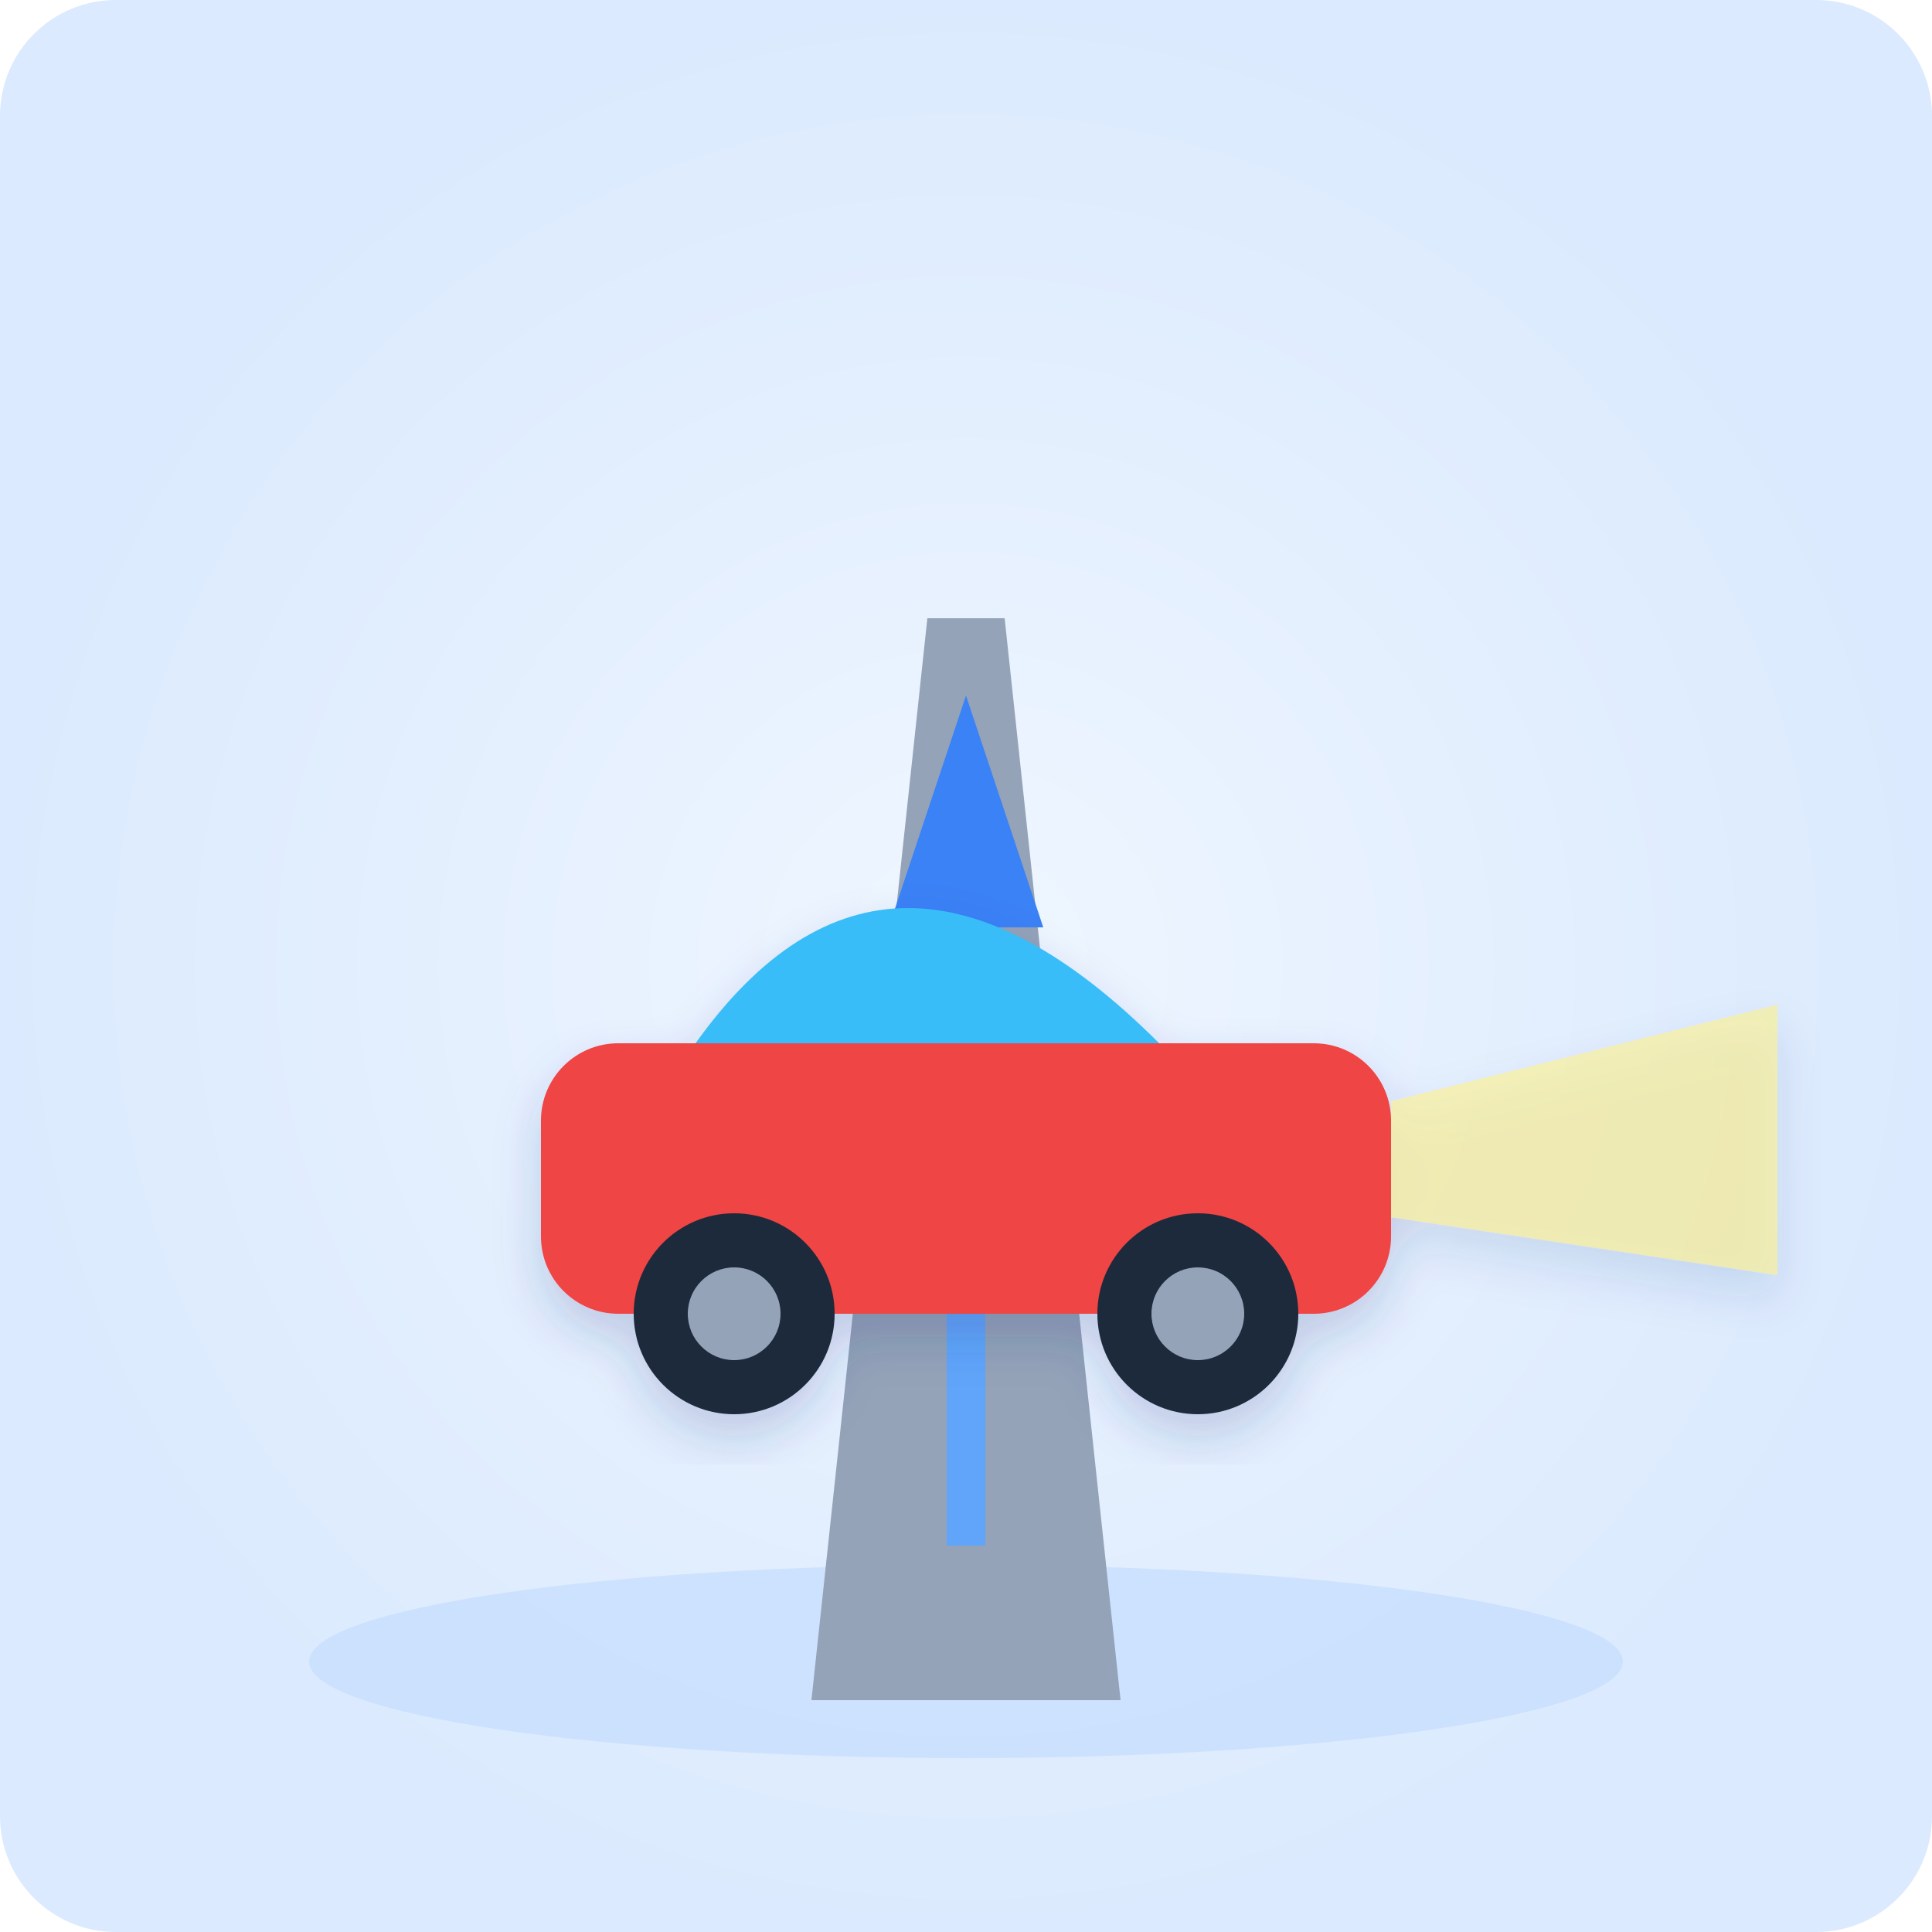
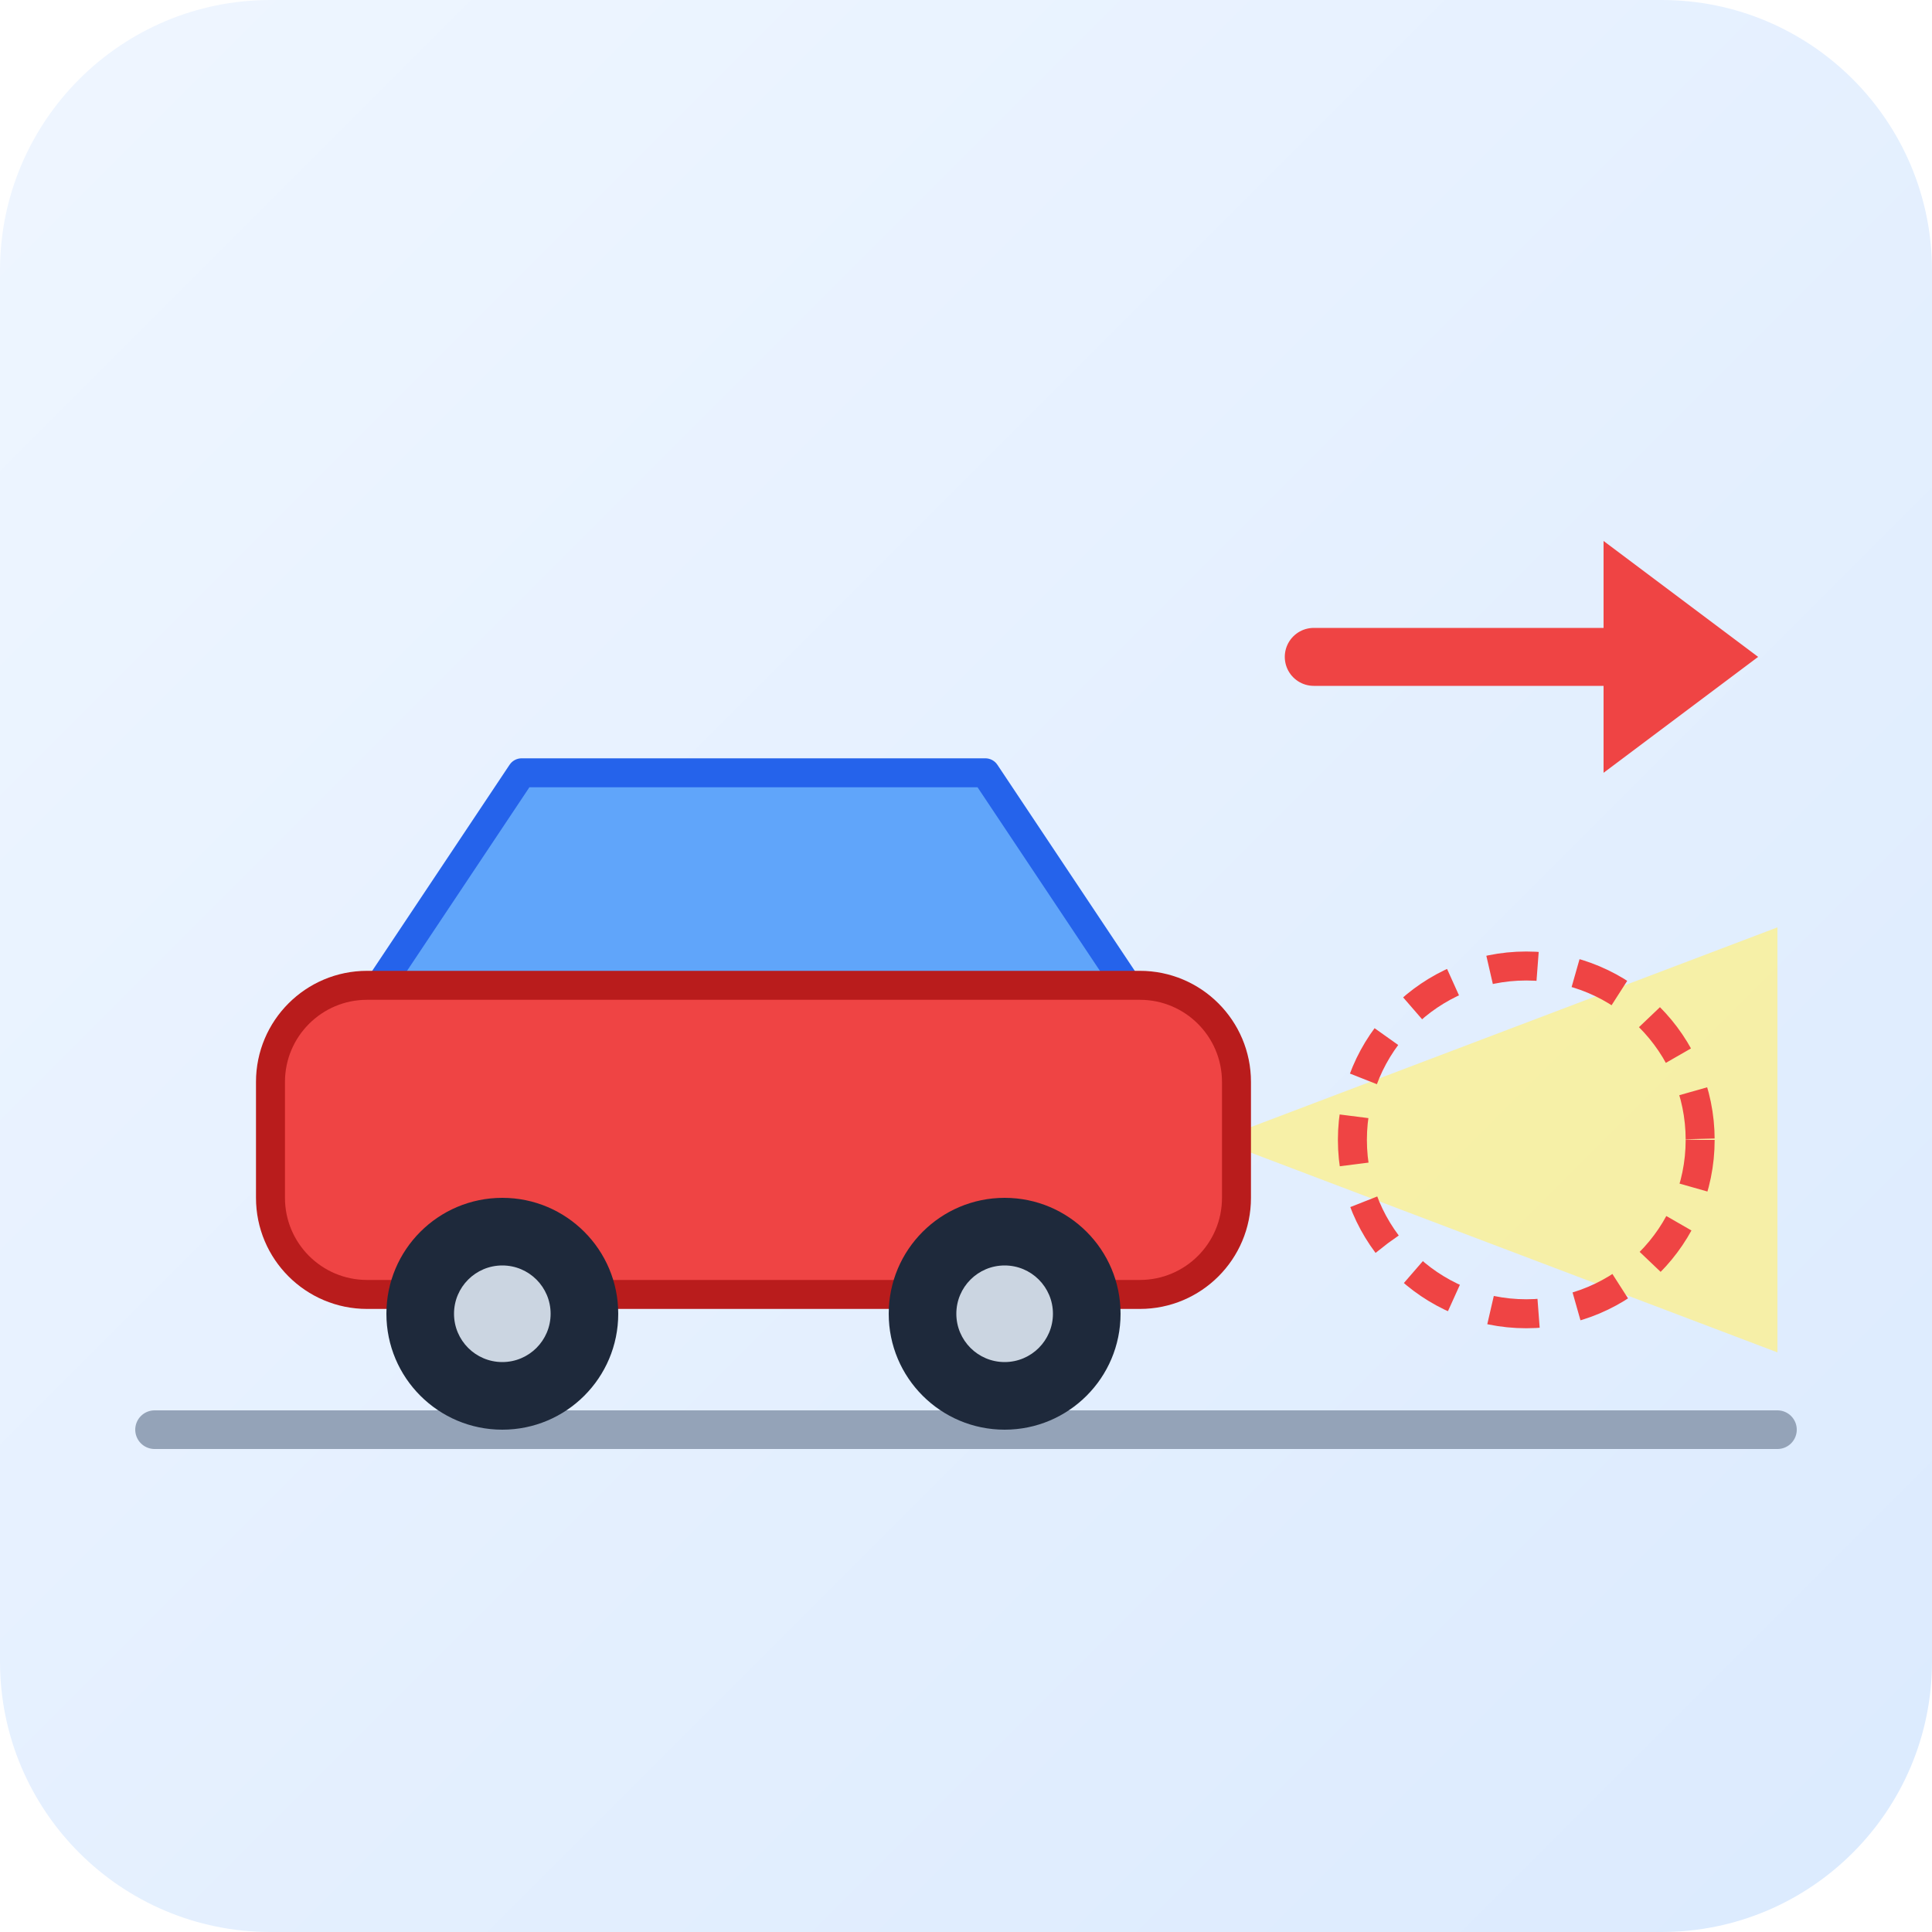
- <svg xmlns="http://www.w3.org/2000/svg" viewBox="0 0 500 500" width="100%" height="100%">
+ <svg xmlns="http://www.w3.org/2000/svg" viewBox="0 0 200 200">
  <defs>
-     <radialGradient id="bgQian" cx="50%" cy="50%" r="50%">
+     <linearGradient id="bg_qian" x1="0" y1="0" x2="1" y2="1">
      <stop offset="0%" stop-color="#eff6ff" />
      <stop offset="100%" stop-color="#dbeafe" />
-     </radialGradient>
-     <filter id="shadowQian" x="-10%" y="-10%" width="120%" height="120%">
-       <feDropShadow dx="0" dy="6" stdDeviation="6" flood-color="#1e3a8a" flood-opacity="0.2" />
-     </filter>
+     </linearGradient>
  </defs>
-   <rect width="500" height="500" rx="30" fill="url(#bgQian)" />
-   <ellipse cx="250" cy="430" rx="170" ry="25" fill="#bfdbfe" opacity="0.6" />
-   <path d="M 210 440 L 240 160 L 260 160 L 290 440 Z" fill="#94a3b8" />
-   <polygon points="250,180 230,240 242,240 242,320 258,320 258,240 270,240" fill="#3b82f6" />
-   <polygon points="250,290 235,340 245,340 245,400 255,400 255,340 265,340" fill="#60a5fa" />
-   <g filter="url(#shadowQian)">
-     <rect x="140" y="270" width="220" height="70" rx="20" fill="#ef4444" />
-     <path d="M 180 270 Q 230 200 300 270 Z" fill="#38bdf8" />
-     <circle cx="190" cy="340" r="26" fill="#1e293b" />
-     <circle cx="190" cy="340" r="12" fill="#94a3b8" />
-     <circle cx="310" cy="340" r="26" fill="#1e293b" />
-     <circle cx="310" cy="340" r="12" fill="#94a3b8" />
-     <polygon points="360,285 460,260 460,330 360,315" fill="#fef08a" opacity="0.6" />
-   </g>
+   <rect width="200" height="200" rx="28" fill="url(#bg_qian)" />
+   <line x1="16" y1="148" x2="184" y2="148" stroke="#94a3b8" stroke-width="4" stroke-linecap="round" />
+   <polygon points="126,118 184,96 184,140" fill="#fef08a" opacity="0.75" />
+   <path d="M38 104 L54 80 L102 80 L118 104 Z" fill="#60a5fa" stroke="#2563eb" stroke-width="3" stroke-linejoin="round" />
+   <rect x="28" y="102" width="100" height="32" rx="10" fill="#ef4444" stroke="#b91c1c" stroke-width="3" />
+   <circle cx="52" cy="136" r="12" fill="#1e293b" />
+   <circle cx="52" cy="136" r="5" fill="#cbd5e1" />
+   <circle cx="104" cy="136" r="12" fill="#1e293b" />
+   <circle cx="104" cy="136" r="5" fill="#cbd5e1" />
+   <path d="M136 68 L174 68" stroke="#ef4444" stroke-width="6" stroke-linecap="round" />
+   <polygon points="182,68 166,56 166,80" fill="#ef4444" />
+   <circle cx="158" cy="118" r="18" fill="none" stroke="#ef4444" stroke-width="3" stroke-dasharray="5,4" />
</svg>
